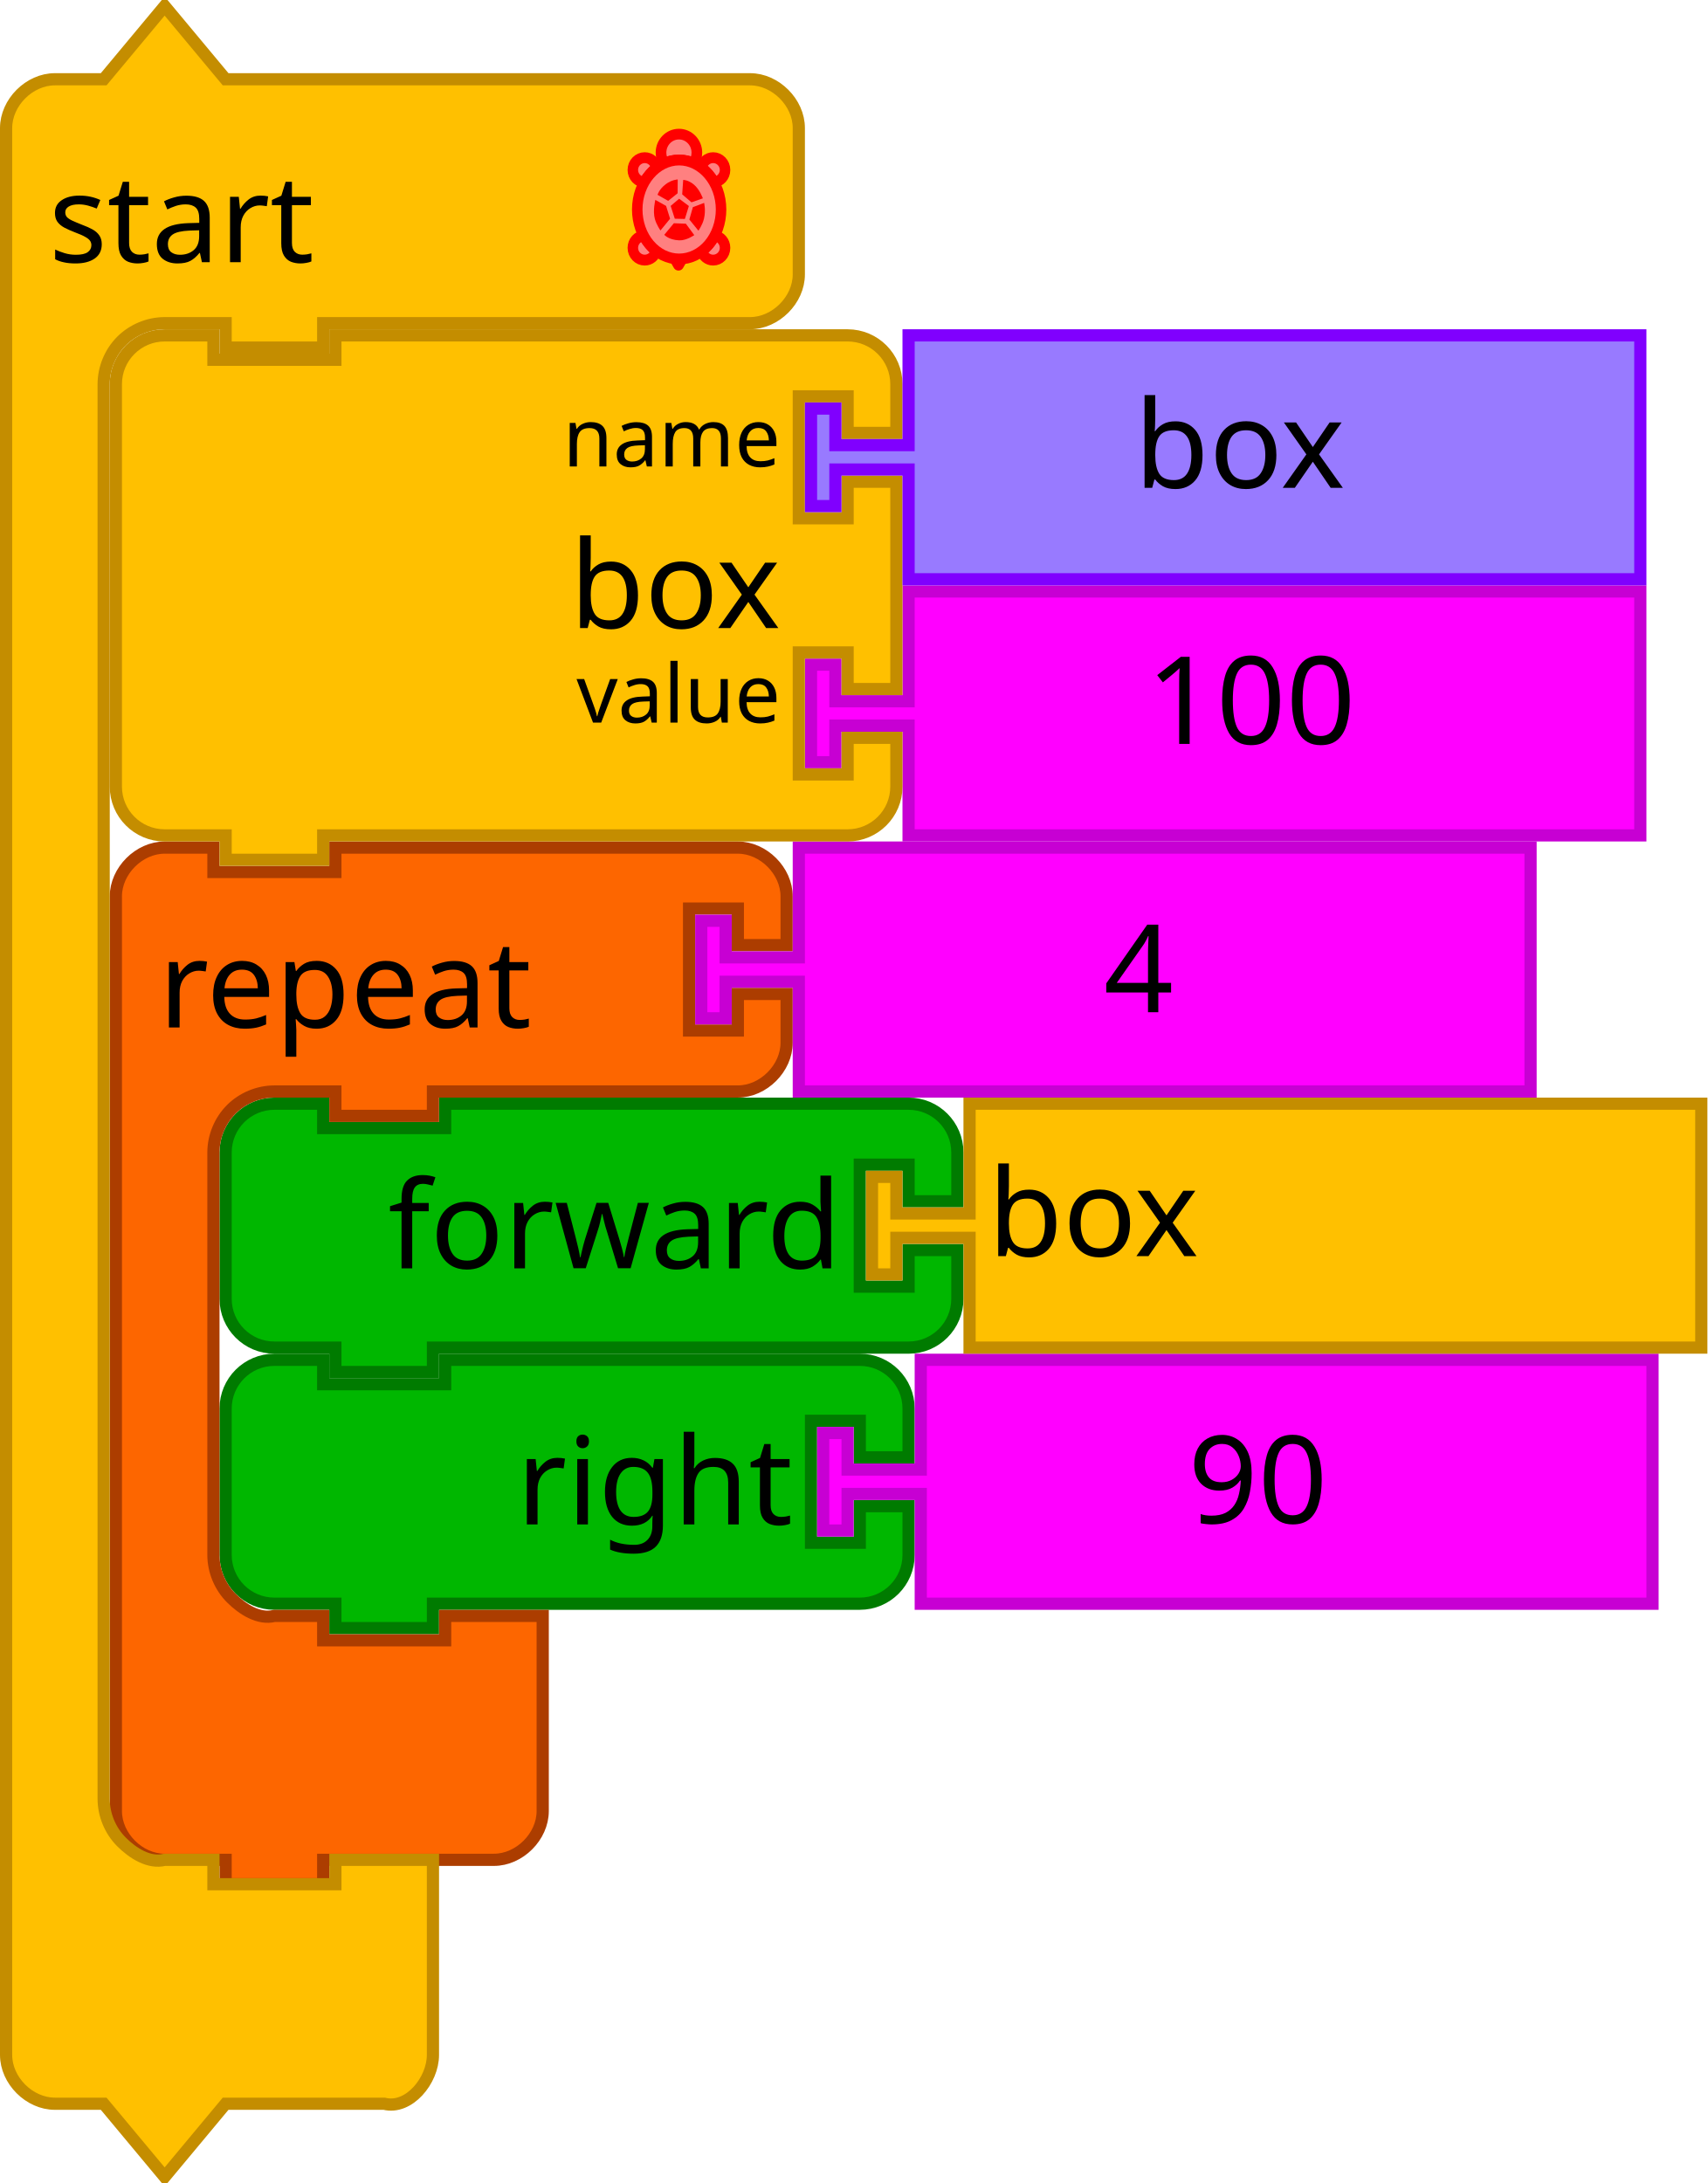
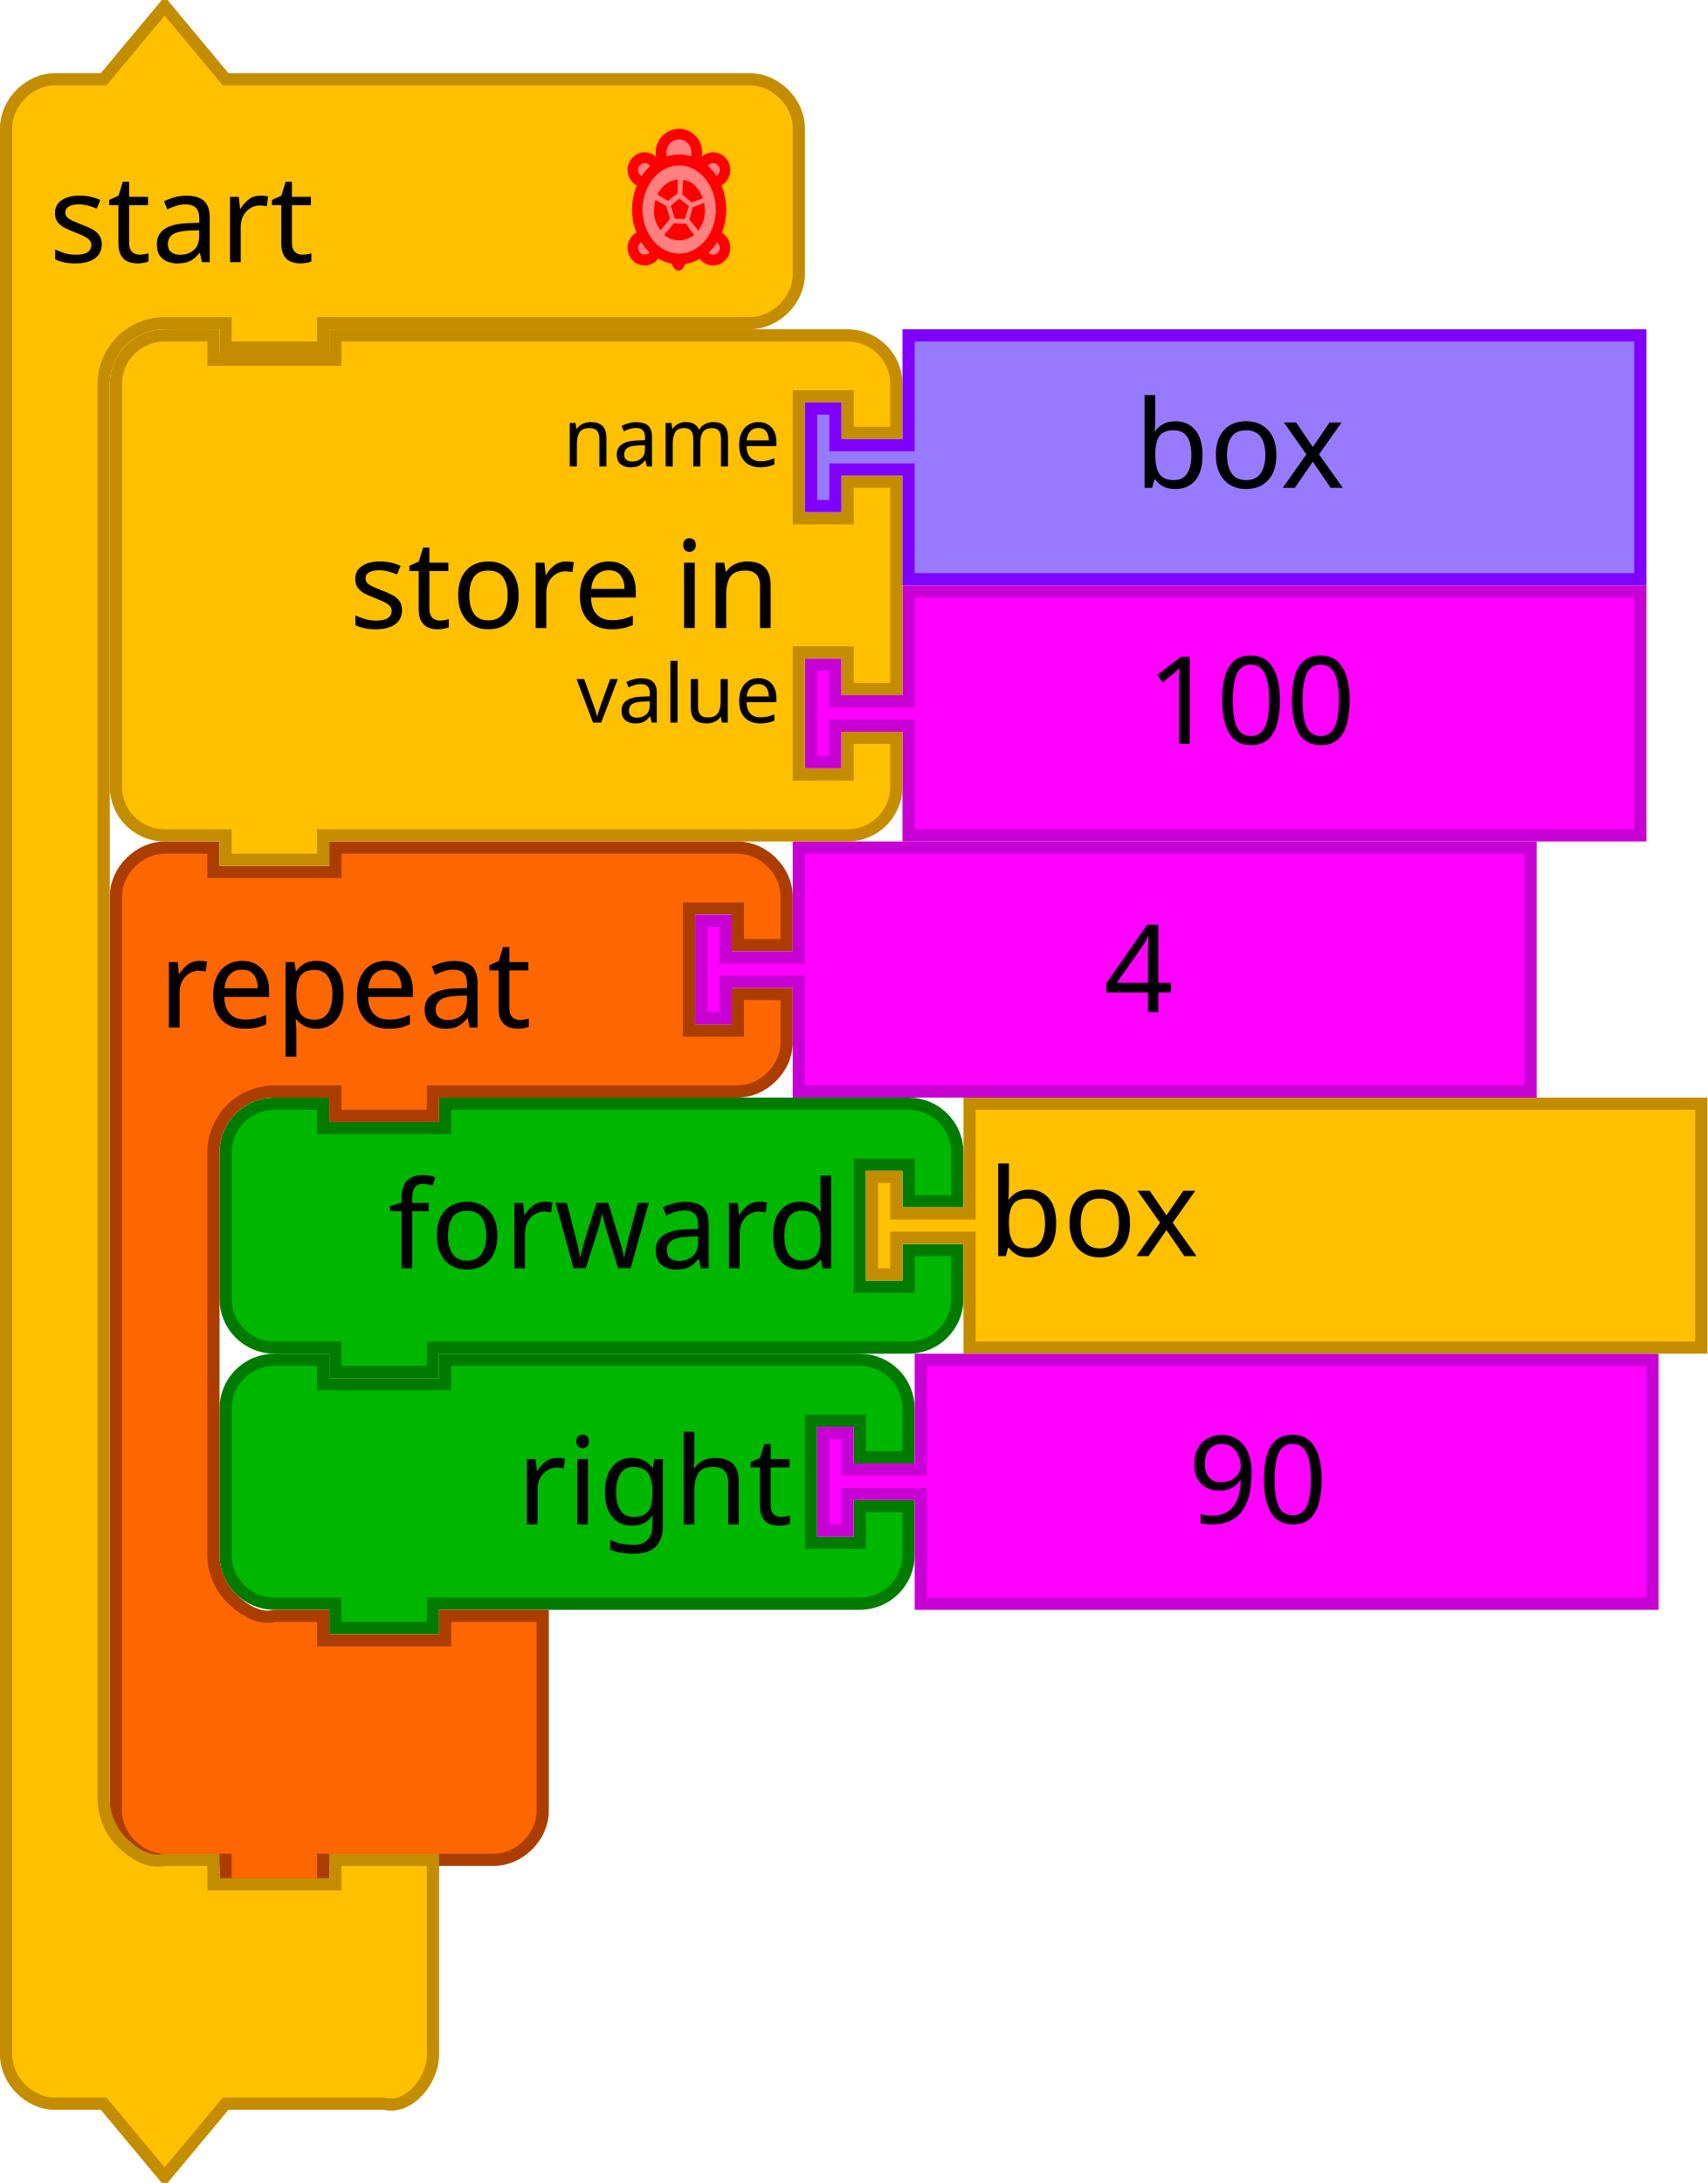
<svg xmlns="http://www.w3.org/2000/svg" version="1.1" width="280" height="358" id="svg2">
  <defs id="defs4">
    <filter height="1.3" color-interpolation-filters="sRGB" id="dropshadow">
-       <feGaussianBlur id="feGaussianBlur3013" stdDeviation="3" in="SourceAlpha" />
-       <feOffset id="feOffset3015" result="offsetblur" dy="2" dx="2" />
+       <feGaussianBlur in="SourceAlpha" stdDeviation="3" id="feGaussianBlur3013" />
+       <feOffset dx="2" dy="2" result="offsetblur" id="feOffset3015" />
      <feComponentTransfer id="feComponentTransfer3017">
-         <feFuncA id="feFuncA3019" slope="0.2" type="linear" />
+         <feFuncA type="linear" slope="0.2" id="feFuncA3019" />
      </feComponentTransfer>
      <feMerge id="feMerge3021">
        <feMergeNode id="feMergeNode3023" />
-         <feMergeNode id="feMergeNode3025" in="SourceGraphic" />
+         <feMergeNode in="SourceGraphic" id="feMergeNode3025" />
      </feMerge>
    </filter>
    <filter height="1.3" color-interpolation-filters="sRGB" id="dropshadow-6">
-       <feGaussianBlur id="feGaussianBlur7" stdDeviation="3" in="SourceAlpha" />
-       <feOffset id="feOffset9" result="offsetblur" dy="2" dx="2" />
+       <feGaussianBlur in="SourceAlpha" stdDeviation="3" id="feGaussianBlur7" />
+       <feOffset dx="2" dy="2" result="offsetblur" id="feOffset9" />
      <feComponentTransfer id="feComponentTransfer11">
-         <feFuncA id="feFuncA13" slope="0.2" type="linear" />
+         <feFuncA type="linear" slope="0.2" id="feFuncA13" />
      </feComponentTransfer>
      <feMerge id="feMerge15">
        <feMergeNode id="feMergeNode17" />
-         <feMergeNode id="feMergeNode19" in="SourceGraphic" />
+         <feMergeNode in="SourceGraphic" id="feMergeNode19" />
      </feMerge>
    </filter>
    <filter height="1.3" color-interpolation-filters="sRGB" id="dropshadow-8">
-       <feGaussianBlur id="feGaussianBlur3087" stdDeviation="3" in="SourceAlpha" />
-       <feOffset id="feOffset3089" result="offsetblur" dy="2" dx="2" />
+       <feGaussianBlur in="SourceAlpha" stdDeviation="3" id="feGaussianBlur3087" />
+       <feOffset dx="2" dy="2" result="offsetblur" id="feOffset3089" />
      <feComponentTransfer id="feComponentTransfer3091">
-         <feFuncA id="feFuncA3093" slope="0.2" type="linear" />
+         <feFuncA type="linear" slope="0.2" id="feFuncA3093" />
      </feComponentTransfer>
      <feMerge id="feMerge3095">
        <feMergeNode id="feMergeNode3097" />
-         <feMergeNode id="feMergeNode3099" in="SourceGraphic" />
+         <feMergeNode in="SourceGraphic" id="feMergeNode3099" />
      </feMerge>
    </filter>
    <filter height="1.3" color-interpolation-filters="sRGB" id="dropshadow-7">
-       <feGaussianBlur id="feGaussianBlur3021" stdDeviation="3" in="SourceAlpha" />
-       <feOffset id="feOffset3023" result="offsetblur" dy="2" dx="2" />
+       <feGaussianBlur in="SourceAlpha" stdDeviation="3" id="feGaussianBlur3021" />
+       <feOffset dx="2" dy="2" result="offsetblur" id="feOffset3023" />
      <feComponentTransfer id="feComponentTransfer3025">
-         <feFuncA id="feFuncA3027" slope="0.2" type="linear" />
+         <feFuncA type="linear" slope="0.2" id="feFuncA3027" />
      </feComponentTransfer>
      <feMerge id="feMerge3029">
        <feMergeNode id="feMergeNode3031" />
-         <feMergeNode id="feMergeNode3033" in="SourceGraphic" />
+         <feMergeNode in="SourceGraphic" id="feMergeNode3033" />
      </feMerge>
    </filter>
    <filter height="1.3" color-interpolation-filters="sRGB" id="dropshadow-73">
-       <feGaussianBlur id="feGaussianBlur7-9" stdDeviation="3" in="SourceAlpha" />
-       <feOffset id="feOffset9-8" result="offsetblur" dy="2" dx="2" />
+       <feGaussianBlur in="SourceAlpha" stdDeviation="3" id="feGaussianBlur7-9" />
+       <feOffset dx="2" dy="2" result="offsetblur" id="feOffset9-8" />
      <feComponentTransfer id="feComponentTransfer11-4">
-         <feFuncA id="feFuncA13-9" slope="0.2" type="linear" />
+         <feFuncA type="linear" slope="0.2" id="feFuncA13-9" />
      </feComponentTransfer>
      <feMerge id="feMerge15-0">
        <feMergeNode id="feMergeNode17-2" />
-         <feMergeNode id="feMergeNode19-3" in="SourceGraphic" />
+         <feMergeNode in="SourceGraphic" id="feMergeNode19-3" />
      </feMerge>
    </filter>
    <filter height="1.3" color-interpolation-filters="sRGB" id="dropshadow-5">
-       <feGaussianBlur in="SourceAlpha" stdDeviation="3" id="feGaussianBlur3158" />
-       <feOffset dx="2" dy="2" result="offsetblur" id="feOffset3160" />
+       <feGaussianBlur id="feGaussianBlur3158" stdDeviation="3" in="SourceAlpha" />
+       <feOffset id="feOffset3160" result="offsetblur" dy="2" dx="2" />
      <feComponentTransfer id="feComponentTransfer3162">
-         <feFuncA type="linear" slope="0.2" id="feFuncA3164" />
+         <feFuncA id="feFuncA3164" slope="0.2" type="linear" />
      </feComponentTransfer>
      <feMerge id="feMerge3166">
        <feMergeNode id="feMergeNode3168" />
-         <feMergeNode in="SourceGraphic" id="feMergeNode3170" />
+         <feMergeNode id="feMergeNode3170" in="SourceGraphic" />
      </feMerge>
    </filter>
    <filter height="1.3" color-interpolation-filters="sRGB" id="dropshadow-52">
-       <feGaussianBlur in="SourceAlpha" stdDeviation="3" id="feGaussianBlur7-8" />
-       <feOffset dx="2" dy="2" result="offsetblur" id="feOffset9-7" />
+       <feGaussianBlur id="feGaussianBlur7-8" stdDeviation="3" in="SourceAlpha" />
+       <feOffset id="feOffset9-7" result="offsetblur" dy="2" dx="2" />
      <feComponentTransfer id="feComponentTransfer11-1">
-         <feFuncA type="linear" slope="0.2" id="feFuncA13-0" />
+         <feFuncA id="feFuncA13-0" slope="0.2" type="linear" />
      </feComponentTransfer>
      <feMerge id="feMerge15-7">
        <feMergeNode id="feMergeNode17-3" />
-         <feMergeNode in="SourceGraphic" id="feMergeNode19-9" />
+         <feMergeNode id="feMergeNode19-9" in="SourceGraphic" />
      </feMerge>
    </filter>
    <filter height="1.3" color-interpolation-filters="sRGB" id="dropshadow-4">
-       <feGaussianBlur in="SourceAlpha" stdDeviation="3" id="feGaussianBlur7-92" />
-       <feOffset dx="2" dy="2" result="offsetblur" id="feOffset9-4" />
+       <feGaussianBlur id="feGaussianBlur7-92" stdDeviation="3" in="SourceAlpha" />
+       <feOffset id="feOffset9-4" result="offsetblur" dy="2" dx="2" />
      <feComponentTransfer id="feComponentTransfer11-9">
-         <feFuncA type="linear" slope="0.2" id="feFuncA13-7" />
+         <feFuncA id="feFuncA13-7" slope="0.2" type="linear" />
      </feComponentTransfer>
      <feMerge id="feMerge15-8">
        <feMergeNode id="feMergeNode17-1" />
-         <feMergeNode in="SourceGraphic" id="feMergeNode19-31" />
+         <feMergeNode id="feMergeNode19-31" in="SourceGraphic" />
      </feMerge>
    </filter>
  </defs>
  <text x="18" y="73.036" id="text3033" style="font-size:13.333px;text-anchor:end;fill:#000000;font-family:Sans">
    <tspan x="120" y="95.536" id="tspan3035" />
  </text>
  <path d="m 37,197 0,-8 a 8,8 0 0 1 8,-8 l 8,0 0,4 20,0 0,-4 68,0 8,0 a 8,8 0 0 1 8,8 l 0,8 -8,0 0,-6 -8,0 0,20 8,0 0,-6 8,0 0,8 a 8,8 0 0 1 -8,8 l -8,0 -68,0 -2,0 0,4 -16,0 0,-4 -2,0 -8,0 a 8,8 0 0 1 -8,-8 l 0,-8 0,-8 z" id="path3027" style="fill:#00b700;fill-opacity:1;stroke:#007b00;stroke-width:2;stroke-linecap:round;stroke-opacity:1" />
  <text x="36" y="180" id="text3029" style="font-size:20px;text-anchor:end;fill:#000000;font-family:Sans">
    <tspan x="138" y="208" id="tspan3031">forward</tspan>
  </text>
  <g transform="translate(-10,-1e-5)" id="g3170">
    <path d="m 159,97 120,0 0,40 -120,0 0,-16 0,-2 -12,0 0,6 -4,0 0,-16 4,0 0,6 12,0 0,-2 z" id="path21" style="fill:#ff00ff;fill-opacity:1;stroke:#c700d3;stroke-width:2;stroke-linecap:round;stroke-opacity:1" />
    <text x="178" y="96" id="text23" style="font-size:20px;text-anchor:start;fill:#000000;font-family:Sans">
      <tspan x="198" y="122" id="tspan25">100</tspan>
    </text>
  </g>
  <path d="m 37,239 0,-8 a 8,8 0 0 1 8,-8 l 8,0 0,4 20,0 0,-4 60,0 8,0 a 8,8 0 0 1 8,8 l 0,8 -8,0 0,-6 -8,0 0,20 8,0 0,-6 8,0 0,8 a 8,8 0 0 1 -8,8 l -8,0 -60,0 -2,0 0,4 -16,0 0,-4 -2,0 -8,0 a 8,8 0 0 1 -8,-8 l 0,-8 0,-8 z" id="path3101" style="fill:#00b700;fill-opacity:1;stroke:#007b00;stroke-width:2;stroke-linecap:round;stroke-opacity:1" />
  <text x="36" y="222" id="text3103" style="font-size:20px;text-anchor:end;fill:#000000;font-family:Sans">
    <tspan x="130" y="250" id="tspan3105">right</tspan>
  </text>
  <text x="36" y="138" id="text3107" style="font-size:13.333px;text-anchor:end;fill:#000000;font-family:Sans">
    <tspan x="130" y="160.5" id="tspan3109" />
  </text>
  <path d="m 151,223 120,0 0,40 -120,0 0,-16 0,-2 -12,0 0,6 -4,0 0,-16 4,0 0,6 12,0 0,-2 z" id="path21-7" style="fill:#ff00ff;fill-opacity:1;stroke:#c700d3;stroke-width:2;stroke-linecap:round;stroke-opacity:1" />
  <text x="174.851" y="223.799" id="text23-1" style="font-size:20px;text-anchor:start;fill:#000000;font-family:Sans">
    <tspan x="194.851" y="249.799" id="tspan25-0">90</tspan>
  </text>
  <text x="18" y="157.036" id="text3033-0" style="font-size:13.333px;text-anchor:end;fill:#000000;font-family:Sans">
    <tspan x="120" y="179.536" id="tspan3035-1" />
  </text>
  <text x="18" y="241.036" id="text3033-1" style="font-size:13.333px;text-anchor:end;fill:#000000;font-family:Sans">
    <tspan x="120" y="263.536" id="tspan3035-8" />
  </text>
  <text x="18" y="325.036" id="text3033-0-9" style="font-size:13.333px;text-anchor:end;fill:#000000;font-family:Sans">
    <tspan x="120" y="347.536" id="tspan3035-1-5" />
  </text>
  <path d="m 19,155 0,-8 c 0,-4.189 3.811,-8 8,-8 l 8,0 0,4 20,0 0,-4 18,0 40,0 8,0 c 4.189,0 8,3.811 8,8 l 0,8 -8,0 0,-6 -8,0 0,20 8,0 0,-6 8,0 0,8 c 0,4.189 -3.811,8 -8,8 l -8,0 -40,0 -2,0 0,4 -16,0 0,-4 -2,0 -8,0 c -2.618,0 -5.22,1.078 -7.071,2.929 C 36.078,183.78 35,186.382 35,189 l 0,8 0,50 0,8 c 0,2.618 1.078,5.22 2.929,7.071 1.851,1.851 4.531,3.564 7.071,2.929 l 8,0 0,4 20,0 0,-4 16,0 0,12 0,12 0,8 c 0,4.189 -3.811,8 -8,8 l -8,0 -18,0 -2,0 0,4 -16,0 0,-4 -2,0 -8,0 c -4.189,0 -8,-3.811 -8,-8 l 0,-8 z" id="path3035" style="fill:#fd6600;fill-opacity:1;stroke:#ac3d00;stroke-width:2;stroke-linecap:round;stroke-opacity:1" />
  <text x="18" y="138" id="text3037" style="font-size:20px;text-anchor:start;fill:#000000;font-family:Sans">
    <tspan x="26" y="168.5" id="tspan3039">repeat</tspan>
  </text>
  <path d="m 131,139 120,0 0,40 -120,0 0,-16 0,-2 -12,0 0,6 -4,0 0,-16 4,0 0,6 12,0 0,-2 z" id="path21-8" style="fill:#ff00ff;fill-opacity:1;stroke:#c700d3;stroke-width:2;stroke-linecap:round;stroke-opacity:1" />
  <text x="161" y="140" id="text23-0" style="font-size:20px;text-anchor:start;fill:#000000;font-family:Sans">
    <tspan x="181" y="166" id="tspan25-7">4</tspan>
  </text>
  <g id="g3055">
    <g id="g4085">
      <path d="m 1,29 0,-8 c 0,-4.189 3.811,-8 8,-8 l 8,0 10,-12 10,12 18,0 60,0 8,0 c 4.189,0 8,3.811 8,8 l 0,8 0,8 0,8 c 0,4.189 -3.811,8 -8,8 l -8,0 -60,0 -2,0 0,4 -16,0 0,-4 -2,0 -8,0 c -2.618,0 -5.22,1.078 -7.071,2.929 C 18.078,57.78 17,60.382 17,63 l 0,8 0,216 0,8 c 0,2.618 1.078,5.22 2.929,7.071 1.851,1.851 4.531,3.564 7.071,2.929 l 8,0 0,4 20,0 0,-4 16,0 0,12 0,12 0,8 c 0,4.189 -3.936,9.016 -8,8 l -8,0 -18,0 -10,12 -10,-12 -8,0 c -4.189,0 -8,-3.811 -8,-8 l 0,-8 z" id="path3660" style="fill:#ffc000;fill-opacity:1;stroke:#c48d00;stroke-width:2;stroke-linecap:round;stroke-opacity:1" />
      <text id="text3662" style="font-size:20px;text-anchor:start;fill:#000000;font-family:Sans">
        <tspan x="8" y="43" id="tspan3664">start</tspan>
      </text>
    </g>
    <g id="g3037">
      <path d="m 111.376,42.473 c -0.244,0 -0.484,-0.016 -0.721,-0.045 l 0.611,1.068 0.602,-1.051 c -0.163,0.014 -0.326,0.029 -0.493,0.029 z" id="path4206" style="fill:#eeeeee;stroke:#ff0000;stroke-width:1.75;stroke-linecap:round;stroke-linejoin:round;stroke-miterlimit:4;stroke-opacity:1;stroke-dasharray:none" />
      <g transform="matrix(0.44039,0,0,0.4545743,99.26689,20.52662)" id="g4208" style="fill:#ff8080;fill-opacity:1;stroke:#ff0000;stroke-width:3.911;stroke-linecap:round;stroke-linejoin:round;stroke-miterlimit:4;stroke-opacity:1;stroke-dasharray:none">
        <path d="m 40.16,11.726 c -2.164,0 -3.958,1.555 -4.343,3.607 1.859,1.345 3.457,3.115 4.675,5.208 2.285,-0.172 4.094,-2.061 4.094,-4.39 0,-2.444 -1.982,-4.425 -4.426,-4.425 z" id="path4210" style="fill:#ff8080;fill-opacity:1;stroke:#ff0000;stroke-width:3.911;stroke-miterlimit:4;stroke-opacity:1;stroke-dasharray:none" />
        <path d="m 40.713,39.887 c -1.224,2.232 -2.86,4.131 -4.797,5.556 0.521,1.864 2.213,3.239 4.244,3.239 2.443,0 4.426,-1.98 4.426,-4.424 0,-2.255 -1.693,-4.096 -3.873,-4.371 z" id="path4212" style="fill:#ff8080;fill-opacity:1;stroke:#ff0000;stroke-width:3.911;stroke-miterlimit:4;stroke-opacity:1;stroke-dasharray:none" />
        <path d="m 14.273,39.871 c -2.253,0.206 -4.024,2.079 -4.024,4.387 0,2.443 1.98,4.424 4.424,4.424 2.064,0 3.784,-1.42 4.272,-3.332 -1.883,-1.416 -3.475,-3.289 -4.672,-5.479 z" id="path4214" style="fill:#ff8080;fill-opacity:1;stroke:#ff0000;stroke-width:3.911;stroke-miterlimit:4;stroke-opacity:1;stroke-dasharray:none" />
        <path d="m 19.026,15.437 c -0.343,-2.103 -2.154,-3.711 -4.353,-3.711 -2.444,0 -4.424,1.981 -4.424,4.424 0,2.382 1.886,4.31 4.245,4.406 1.186,-2.043 2.732,-3.784 4.532,-5.119 z" id="path4216" style="fill:#ff8080;fill-opacity:1;stroke:#ff0000;stroke-width:3.911;stroke-miterlimit:4;stroke-opacity:1;stroke-dasharray:none" />
      </g>
      <path d="m 111.376,26.237 c 0.84,0 1.642,0.187 2.386,0.513 0.326,-0.489 0.519,-1.081 0.519,-1.72 0,-1.676 -1.316,-3.035 -2.94,-3.035 -1.624,0 -2.94,1.359 -2.94,3.035 0,0.649 0.199,1.25 0.536,1.743 0.759,-0.34 1.58,-0.536 2.44,-0.536 z" id="path4218" style="fill:#ff8080;fill-opacity:1;stroke:#ff0000;stroke-width:1.75;stroke-linecap:round;stroke-linejoin:round;stroke-miterlimit:4;stroke-opacity:1;stroke-dasharray:none" />
      <g transform="matrix(0.44039,0,0,0.4545743,99.26689,20.52662)" id="g4220" style="fill:#ff8080;fill-opacity:1;stroke:#ff0000;stroke-width:3.911;stroke-linecap:round;stroke-linejoin:round;stroke-miterlimit:4;stroke-opacity:1;stroke-dasharray:none">
        <path d="m 43.102,30.421 c 0,4.734 -1.645,9.28 -4.571,12.627 -2.925,3.348 -6.897,5.231 -11.034,5.231 -4.137,0 -8.109,-1.883 -11.034,-5.231 -2.925,-3.348 -4.571,-7.893 -4.571,-12.627 0,-9.797 7.044,-17.858 15.605,-17.858 8.561,0 15.605,8.061 15.605,17.858 z" id="path4222" style="fill:#ff8080;fill-opacity:1;stroke:#ff0000;stroke-width:3.911;stroke-miterlimit:4;stroke-opacity:1;stroke-dasharray:none" />
      </g>
      <g transform="matrix(0.44039,0,0,0.4545743,99.26689,20.52662)" id="g4224" style="fill:#ff0000;fill-opacity:1;stroke:none">
        <path d="m 25.875,33.75 -1.542,-4.625 3.164,-2.587 3.615,2.626 -1.487,4.669 z" id="path4226" style="fill:#ff0000;fill-opacity:1;stroke:none" />
        <path d="m 27.501,41.551 c -3.968,-0.16 -5.543,-2.009 -5.543,-2.009 l 3.57,-4.163 4.465,0.168 3.132,4.12 c 0,0 -2.89,1.994 -5.624,1.884 z" id="path4228" style="fill:#ff0000;fill-opacity:1;stroke:none" />
        <path d="m 18.453,33.843 c -0.849,-2.968 0.172,-6.884 0.172,-6.884 l 4,2.167 1.493,4.629 -3.582,4.233 c 0,-10e-4 -1.465,-1.99 -2.083,-4.145 z" id="path4230" style="fill:#ff0000;fill-opacity:1;stroke:none" />
        <path d="m 19.458,25.125 c 0,0 0.5,-1.958 3.039,-3.822 2.237,-1.643 4.465,-1.72 4.465,-1.72 l -0.037,4.981 -3.521,2.75 -3.946,-2.189 z" id="path4232" style="fill:#ff0000;fill-opacity:1;stroke:none" />
        <path d="M 32.084,27.834 28.625,24.959 29,19.75 c 0,0 1.834,-0.042 3.959,1.667 2.228,1.791 3.362,4.983 3.362,4.983 l -4.237,1.434 z" id="path4234" style="fill:#ff0000;fill-opacity:1;stroke:none" />
        <path d="m 31.292,34.042 1.313,-4.464 4.187,-1.536 c 0,0 0.677,2.663 -0.042,5.667 -0.54,2.256 -2.084,4.361 -2.084,4.361 l -3.374,-4.028 z" id="path4236" style="fill:#ff0000;fill-opacity:1;stroke:none" />
      </g>
    </g>
  </g>
  <g transform="translate(142,180)" id="g3165">
    <path d="m 17,1 120,0 0,40 -120,0 0,-16 0,-2 -12,0 0,6 -4,0 0,-16 4,0 0,6 12,0 0,-2 z" id="path3172" style="fill:#ffc000;fill-opacity:1;stroke:#c48d00;stroke-width:2;stroke-linecap:round;stroke-opacity:1" />
    <text id="text3174" style="font-size:20px;text-anchor:start;fill:#000000;font-family:Sans">
      <tspan x="20" y="26" id="tspan3176">box</tspan>
    </text>
  </g>
  <g transform="translate(18,54)" id="g3258">
    <path d="M 1,17 1,9 A 8,8 0 0 1 9,1 l 8,0 0,4 20,0 0,-4 76,0 8,0 a 8,8 0 0 1 8,8 l 0,8 -8,0 0,-6 -8,0 0,20 8,0 0,-6 8,0 0,34 -8,0 0,-6 -8,0 0,20 8,0 0,-6 8,0 0,8 a 8,8 0 0 1 -8,8 l -8,0 -76,0 -2,0 0,4 -16,0 0,-4 -2,0 -8,0 A 8,8 0 0 1 1,75 L 1,67 1,25 1,17 z" id="path21-1" style="fill:#ffc000;fill-opacity:1;stroke:#c48d00;stroke-width:2;stroke-linecap:round;stroke-opacity:1" />
    <text id="text23-8" style="font-size:20px;text-anchor:end;fill:#000000;font-family:Sans">
-       <tspan x="110" y="49" id="tspan25-1">box</tspan>
+       <tspan x="110" y="49" id="tspan25-1">store in</tspan>
    </text>
    <text id="text27" style="font-size:13.333px;text-anchor:end;fill:#000000;font-family:Sans">
      <tspan x="110" y="22.5" id="tspan29">name</tspan>
    </text>
    <text id="text31" style="font-size:13.333px;text-anchor:end;fill:#000000;font-family:Sans">
      <tspan x="110" y="64.5" id="tspan33">value</tspan>
    </text>
  </g>
  <path d="m 149,55 120,0 0,40 -120,0 0,-16 0,-2 -12,0 0,6 -4,0 0,-16 4,0 0,6 12,0 0,-2 z" id="path21-5" style="fill:#987aff;fill-opacity:1;stroke:#8000fe;stroke-width:2;stroke-linecap:round;stroke-opacity:1" />
  <text x="166" y="54" id="text23-5" style="font-size:20px;text-anchor:start;fill:#000000;font-family:Sans">
    <tspan x="186" y="80" id="tspan25-9">box</tspan>
  </text>
</svg>
